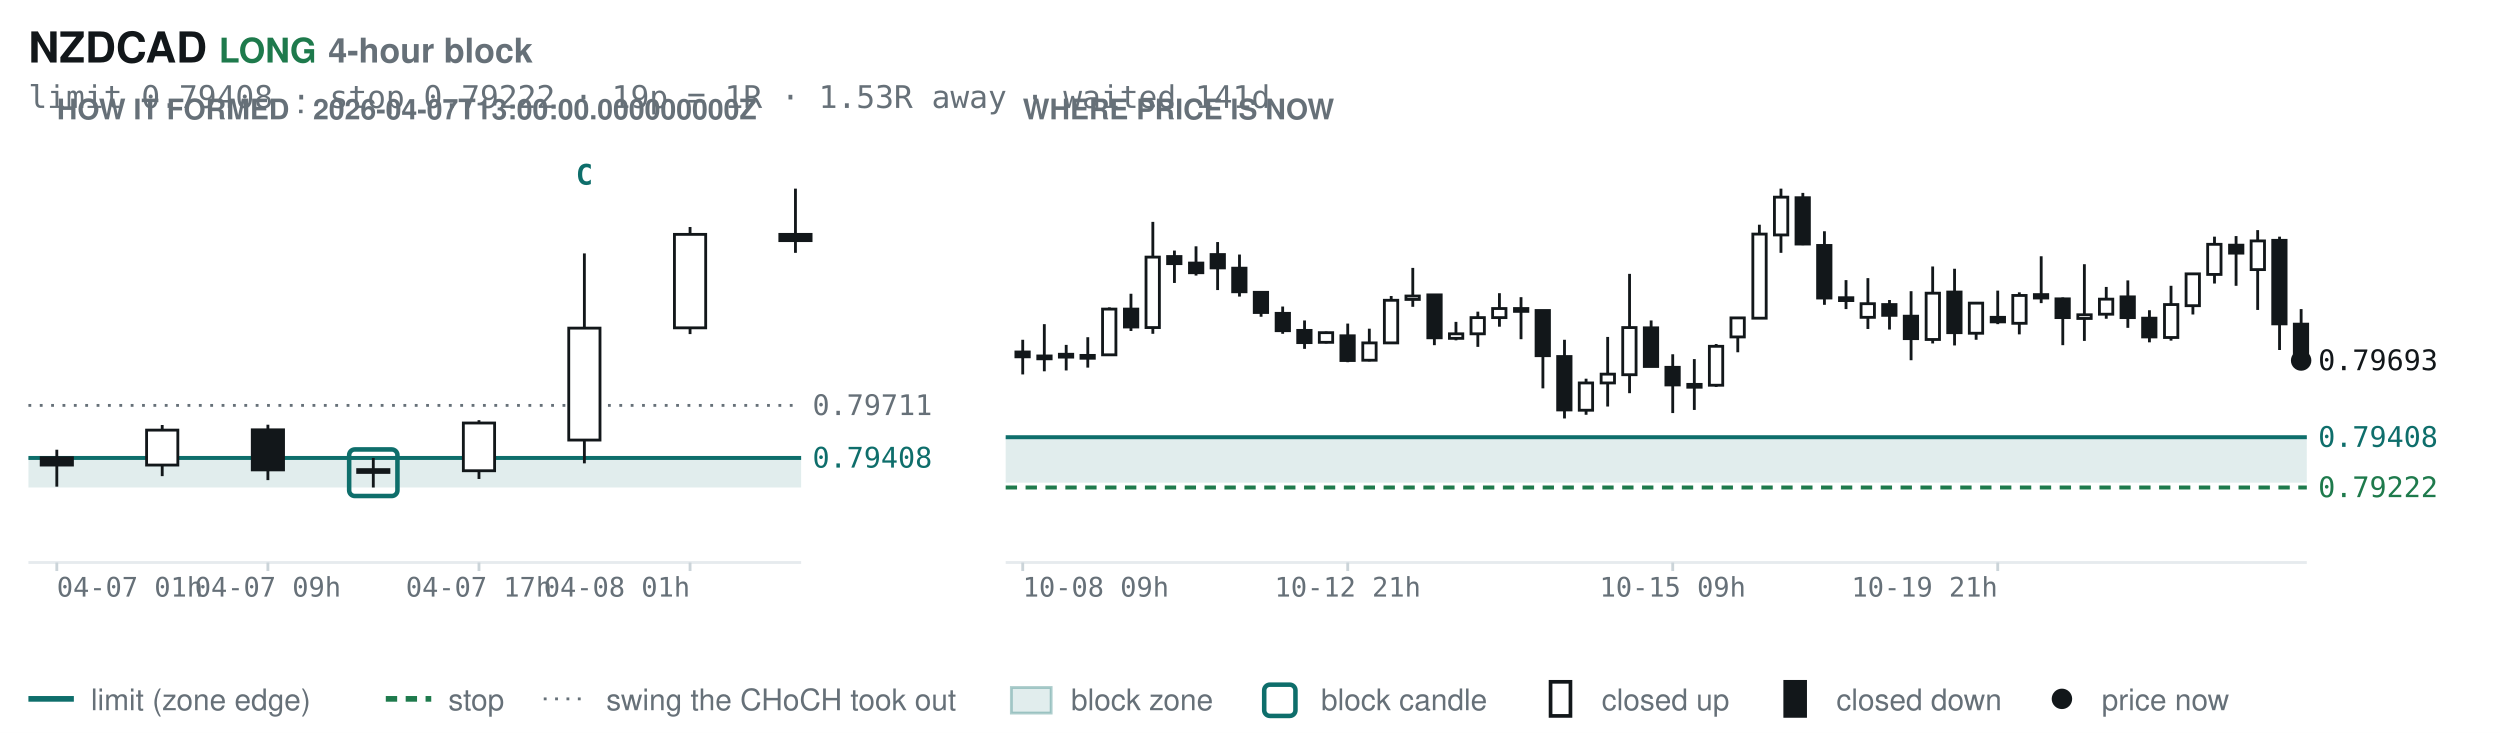
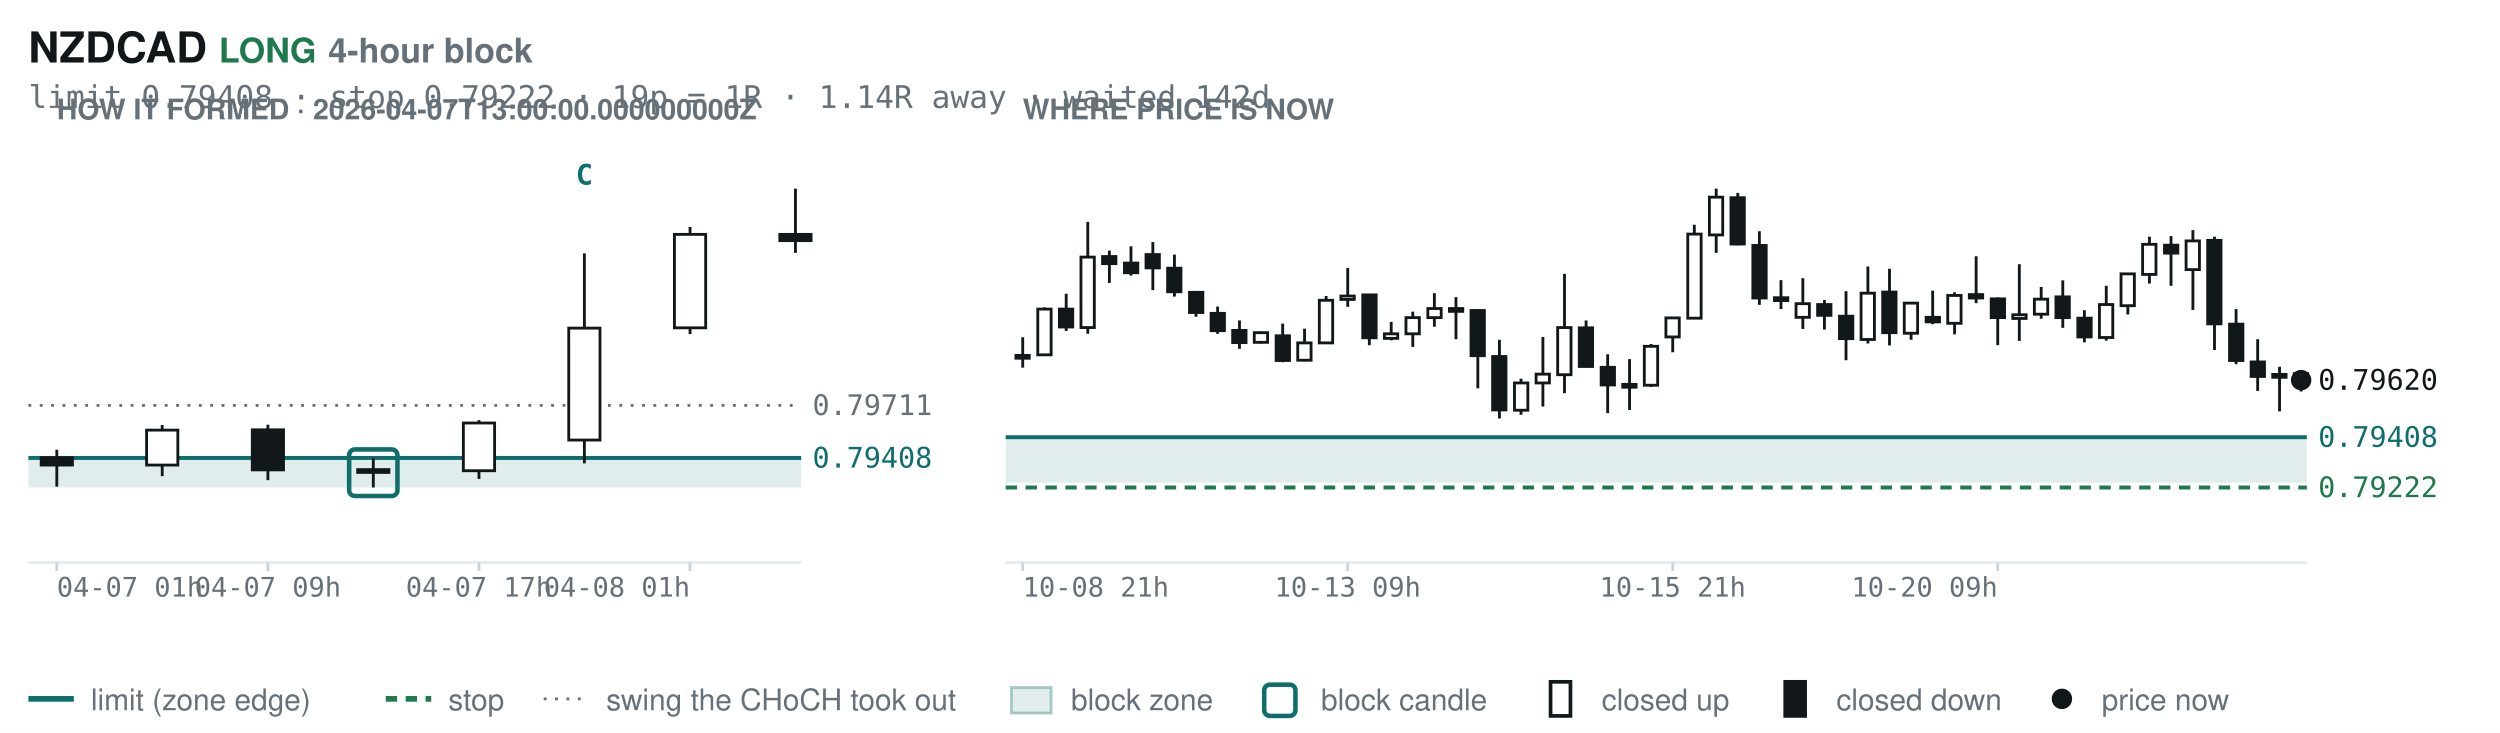
<svg xmlns="http://www.w3.org/2000/svg" viewBox="0 0 880 258" width="880" height="258" role="img" aria-label="NZDCAD long order block: the candles that formed it, and where price is now">
  <rect width="880" height="258" fill="#FFFFFF" />
  <text x="10" y="22" fill="#12171A" font-family="system-ui,-apple-system,Segoe UI,Helvetica,Arial,sans-serif" font-size="15" font-weight="700">NZDCAD <tspan fill="#1E7A4C" font-size="12">LONG</tspan>
    <tspan fill="#667078" font-size="12">4-hour block</tspan>
  </text>
-   <text x="10" y="38" fill="#667078" font-family="ui-monospace,SFMono-Regular,Menlo,Consolas,monospace" font-size="11">limit 0.79408 · stop 0.79222 · 19p = 1R · 1.53R away · waited 141d</text>
+   <text x="10" y="38" fill="#667078" font-family="ui-monospace,SFMono-Regular,Menlo,Consolas,monospace" font-size="11">limit 0.79408 · stop 0.79222 · 19p = 1R · 1.14R away · waited 142d</text>
  <text x="20" y="42" fill="#667078" font-family="system-ui,-apple-system,Segoe UI,Helvetica,Arial,sans-serif" font-size="10" font-weight="600">HOW IT FORMED · 2026-04-07T13:00:00.000000000Z</text>
  <text x="360" y="42" fill="#667078" font-family="system-ui,-apple-system,Segoe UI,Helvetica,Arial,sans-serif" font-size="10" font-weight="600">WHERE PRICE IS NOW</text>
  <rect x="10.0" y="161.2" width="272.0" height="10.4" fill="#0E6E6B1F" />
  <line x1="10.0" y1="142.7" x2="282.0" y2="142.7" stroke="#667078" stroke-width="1" stroke-dasharray="1 3" />
  <line x1="10.0" y1="161.2" x2="282.0" y2="161.2" stroke="#0E6E6B" stroke-width="1.4" />
  <line x1="20.0" y1="158.3" x2="20.0" y2="171.3" stroke="#12171A" stroke-width="1" />
  <rect x="14.5" y="161.1" width="11.0" height="2.6" fill="#12171A" stroke="#12171A" stroke-width="1" />
  <line x1="57.1" y1="149.6" x2="57.1" y2="167.6" stroke="#12171A" stroke-width="1" />
  <rect x="51.6" y="151.4" width="11.0" height="12.3" fill="#FFFFFF" stroke="#12171A" stroke-width="1" />
  <line x1="94.3" y1="149.5" x2="94.3" y2="169.0" stroke="#12171A" stroke-width="1" />
  <rect x="88.8" y="151.3" width="11.0" height="14.1" fill="#12171A" stroke="#12171A" stroke-width="1" />
  <line x1="131.4" y1="161.2" x2="131.4" y2="171.6" stroke="#12171A" stroke-width="1" />
  <rect x="125.9" y="165.3" width="11.0" height="1.0" fill="#12171A" stroke="#12171A" stroke-width="1" />
  <line x1="168.6" y1="147.9" x2="168.6" y2="168.6" stroke="#12171A" stroke-width="1" />
  <rect x="163.1" y="148.9" width="11.0" height="16.8" fill="#FFFFFF" stroke="#12171A" stroke-width="1" />
  <line x1="205.7" y1="89.2" x2="205.7" y2="163.1" stroke="#12171A" stroke-width="1" />
  <rect x="200.2" y="115.5" width="11.0" height="39.4" fill="#FFFFFF" stroke="#12171A" stroke-width="1" />
  <line x1="242.9" y1="79.9" x2="242.9" y2="117.6" stroke="#12171A" stroke-width="1" />
  <rect x="237.4" y="82.5" width="11.0" height="32.9" fill="#FFFFFF" stroke="#12171A" stroke-width="1" />
  <line x1="280.0" y1="66.4" x2="280.0" y2="89.0" stroke="#12171A" stroke-width="1" />
  <rect x="274.5" y="82.5" width="11.0" height="2.2" fill="#12171A" stroke="#12171A" stroke-width="1" />
  <rect x="122.9" y="158.2" width="17.0" height="16.4" fill="none" stroke="#0E6E6B" stroke-width="1.6" rx="2" />
  <text x="205.7" y="65" fill="#0E6E6B" text-anchor="middle" font-family="ui-monospace,SFMono-Regular,Menlo,Consolas,monospace" font-size="10" font-weight="700">C</text>
  <line x1="10.0" y1="198.0" x2="282.0" y2="198.0" stroke="#E6EBEE" stroke-width="1" />
  <line x1="20.0" y1="198.0" x2="20.0" y2="201.0" stroke="#CBD4D9" stroke-width="1" />
  <text x="20.0" y="210.0" fill="#667078" text-anchor="start" font-family="ui-monospace,SFMono-Regular,Menlo,Consolas,monospace" font-size="9.5">04-07 01h</text>
  <line x1="94.3" y1="198.0" x2="94.3" y2="201.0" stroke="#CBD4D9" stroke-width="1" />
  <text x="94.3" y="210.0" fill="#667078" text-anchor="middle" font-family="ui-monospace,SFMono-Regular,Menlo,Consolas,monospace" font-size="9.5">04-07 09h</text>
  <line x1="168.6" y1="198.0" x2="168.6" y2="201.0" stroke="#CBD4D9" stroke-width="1" />
  <text x="168.6" y="210.0" fill="#667078" text-anchor="middle" font-family="ui-monospace,SFMono-Regular,Menlo,Consolas,monospace" font-size="9.5">04-07 17h</text>
  <line x1="242.9" y1="198.0" x2="242.9" y2="201.0" stroke="#CBD4D9" stroke-width="1" />
  <text x="242.9" y="210.0" fill="#667078" text-anchor="end" font-family="ui-monospace,SFMono-Regular,Menlo,Consolas,monospace" font-size="9.5">04-08 01h</text>
  <text x="286.0" y="164.6" fill="#0E6E6B" font-family="ui-monospace,SFMono-Regular,Menlo,Consolas,monospace" font-size="10">0.79408</text>
  <text x="286.0" y="146.1" fill="#667078" font-family="ui-monospace,SFMono-Regular,Menlo,Consolas,monospace" font-size="10">0.79711</text>
  <rect x="354.0" y="153.9" width="458.0" height="16.0" fill="#0E6E6B1F" />
-   <line x1="360.0" y1="119.6" x2="360.0" y2="131.8" stroke="#12171A" stroke-width="1" />
-   <rect x="357.6" y="123.9" width="4.7" height="1.7" fill="#12171A" stroke="#12171A" stroke-width="1" />
-   <line x1="367.6" y1="114.1" x2="367.6" y2="130.7" stroke="#12171A" stroke-width="1" />
-   <rect x="365.3" y="125.3" width="4.7" height="1.0" fill="#FFFFFF" stroke="#12171A" stroke-width="1" />
-   <line x1="375.3" y1="121.4" x2="375.3" y2="130.4" stroke="#12171A" stroke-width="1" />
-   <rect x="372.9" y="124.7" width="4.7" height="1.0" fill="#FFFFFF" stroke="#12171A" stroke-width="1" />
-   <line x1="382.9" y1="118.7" x2="382.9" y2="129.4" stroke="#12171A" stroke-width="1" />
-   <rect x="380.5" y="125.1" width="4.7" height="1.0" fill="#FFFFFF" stroke="#12171A" stroke-width="1" />
-   <line x1="390.5" y1="108.2" x2="390.5" y2="125.1" stroke="#12171A" stroke-width="1" />
-   <rect x="388.1" y="108.8" width="4.7" height="16.1" fill="#FFFFFF" stroke="#12171A" stroke-width="1" />
-   <line x1="398.1" y1="103.4" x2="398.1" y2="116.5" stroke="#12171A" stroke-width="1" />
-   <rect x="395.8" y="108.8" width="4.7" height="6.3" fill="#12171A" stroke="#12171A" stroke-width="1" />
-   <line x1="405.8" y1="78.1" x2="405.8" y2="117.5" stroke="#12171A" stroke-width="1" />
-   <rect x="403.4" y="90.5" width="4.7" height="24.8" fill="#FFFFFF" stroke="#12171A" stroke-width="1" />
-   <line x1="413.4" y1="88.2" x2="413.4" y2="99.6" stroke="#12171A" stroke-width="1" />
-   <rect x="411.0" y="90.3" width="4.7" height="2.5" fill="#12171A" stroke="#12171A" stroke-width="1" />
-   <line x1="421.0" y1="86.7" x2="421.0" y2="97.0" stroke="#12171A" stroke-width="1" />
-   <rect x="418.7" y="92.6" width="4.7" height="3.4" fill="#12171A" stroke="#12171A" stroke-width="1" />
-   <line x1="428.6" y1="85.2" x2="428.6" y2="102.1" stroke="#12171A" stroke-width="1" />
-   <rect x="426.3" y="89.6" width="4.7" height="4.7" fill="#12171A" stroke="#12171A" stroke-width="1" />
-   <line x1="436.3" y1="89.6" x2="436.3" y2="104.4" stroke="#12171A" stroke-width="1" />
-   <rect x="433.9" y="94.4" width="4.7" height="8.3" fill="#12171A" stroke="#12171A" stroke-width="1" />
-   <line x1="443.9" y1="102.5" x2="443.9" y2="111.5" stroke="#12171A" stroke-width="1" />
-   <rect x="441.5" y="102.9" width="4.7" height="7.1" fill="#12171A" stroke="#12171A" stroke-width="1" />
-   <line x1="451.5" y1="107.9" x2="451.5" y2="117.5" stroke="#12171A" stroke-width="1" />
-   <rect x="449.2" y="110.3" width="4.7" height="6.1" fill="#12171A" stroke="#12171A" stroke-width="1" />
-   <line x1="459.2" y1="112.8" x2="459.2" y2="122.8" stroke="#12171A" stroke-width="1" />
-   <rect x="456.8" y="116.3" width="4.7" height="4.3" fill="#12171A" stroke="#12171A" stroke-width="1" />
-   <line x1="466.8" y1="116.7" x2="466.8" y2="120.9" stroke="#12171A" stroke-width="1" />
-   <rect x="464.4" y="117.1" width="4.7" height="3.4" fill="#FFFFFF" stroke="#12171A" stroke-width="1" />
-   <line x1="474.4" y1="113.9" x2="474.4" y2="127.5" stroke="#12171A" stroke-width="1" />
-   <rect x="472.0" y="118.2" width="4.7" height="8.7" fill="#12171A" stroke="#12171A" stroke-width="1" />
-   <line x1="482.0" y1="115.7" x2="482.0" y2="127.2" stroke="#12171A" stroke-width="1" />
-   <rect x="479.7" y="120.7" width="4.7" height="6.1" fill="#FFFFFF" stroke="#12171A" stroke-width="1" />
-   <line x1="489.7" y1="104.2" x2="489.7" y2="120.7" stroke="#12171A" stroke-width="1" />
-   <rect x="487.3" y="105.7" width="4.7" height="15.0" fill="#FFFFFF" stroke="#12171A" stroke-width="1" />
-   <line x1="497.3" y1="94.3" x2="497.3" y2="108.0" stroke="#12171A" stroke-width="1" />
-   <rect x="494.9" y="104.2" width="4.7" height="1.2" fill="#FFFFFF" stroke="#12171A" stroke-width="1" />
-   <line x1="504.9" y1="103.8" x2="504.9" y2="121.5" stroke="#12171A" stroke-width="1" />
-   <rect x="502.6" y="103.8" width="4.7" height="15.1" fill="#12171A" stroke="#12171A" stroke-width="1" />
-   <line x1="512.5" y1="113.3" x2="512.5" y2="119.8" stroke="#12171A" stroke-width="1" />
-   <rect x="510.2" y="117.5" width="4.7" height="1.6" fill="#FFFFFF" stroke="#12171A" stroke-width="1" />
-   <line x1="520.2" y1="109.7" x2="520.2" y2="122.1" stroke="#12171A" stroke-width="1" />
-   <rect x="517.8" y="111.8" width="4.7" height="5.7" fill="#FFFFFF" stroke="#12171A" stroke-width="1" />
-   <line x1="527.8" y1="103.2" x2="527.8" y2="115.0" stroke="#12171A" stroke-width="1" />
-   <rect x="525.4" y="108.6" width="4.7" height="3.2" fill="#FFFFFF" stroke="#12171A" stroke-width="1" />
-   <line x1="535.4" y1="104.6" x2="535.4" y2="119.4" stroke="#12171A" stroke-width="1" />
-   <rect x="533.1" y="108.6" width="4.7" height="1.0" fill="#12171A" stroke="#12171A" stroke-width="1" />
-   <line x1="543.1" y1="109.3" x2="543.1" y2="136.7" stroke="#12171A" stroke-width="1" />
-   <rect x="540.7" y="109.3" width="4.7" height="15.9" fill="#12171A" stroke="#12171A" stroke-width="1" />
-   <line x1="550.7" y1="119.6" x2="550.7" y2="147.3" stroke="#12171A" stroke-width="1" />
-   <rect x="548.3" y="125.5" width="4.7" height="18.8" fill="#12171A" stroke="#12171A" stroke-width="1" />
-   <line x1="558.3" y1="133.3" x2="558.3" y2="146.0" stroke="#12171A" stroke-width="1" />
-   <rect x="555.9" y="134.8" width="4.7" height="9.6" fill="#FFFFFF" stroke="#12171A" stroke-width="1" />
-   <line x1="565.9" y1="118.6" x2="565.9" y2="143.1" stroke="#12171A" stroke-width="1" />
-   <rect x="563.6" y="131.7" width="4.7" height="3.1" fill="#FFFFFF" stroke="#12171A" stroke-width="1" />
-   <line x1="573.6" y1="96.4" x2="573.6" y2="138.4" stroke="#12171A" stroke-width="1" />
-   <rect x="571.2" y="115.3" width="4.7" height="16.6" fill="#FFFFFF" stroke="#12171A" stroke-width="1" />
-   <line x1="581.2" y1="112.8" x2="581.2" y2="129.2" stroke="#12171A" stroke-width="1" />
-   <rect x="578.8" y="115.4" width="4.7" height="13.6" fill="#12171A" stroke="#12171A" stroke-width="1" />
-   <line x1="588.8" y1="124.7" x2="588.8" y2="145.4" stroke="#12171A" stroke-width="1" />
-   <rect x="586.4" y="129.3" width="4.7" height="6.2" fill="#12171A" stroke="#12171A" stroke-width="1" />
-   <line x1="596.4" y1="126.4" x2="596.4" y2="144.3" stroke="#12171A" stroke-width="1" />
-   <rect x="594.1" y="135.3" width="4.7" height="1.0" fill="#12171A" stroke="#12171A" stroke-width="1" />
-   <line x1="604.1" y1="121.1" x2="604.1" y2="136.2" stroke="#12171A" stroke-width="1" />
-   <rect x="601.7" y="121.9" width="4.7" height="13.7" fill="#FFFFFF" stroke="#12171A" stroke-width="1" />
-   <line x1="611.7" y1="111.7" x2="611.7" y2="124.0" stroke="#12171A" stroke-width="1" />
-   <rect x="609.3" y="111.9" width="4.7" height="6.7" fill="#FFFFFF" stroke="#12171A" stroke-width="1" />
-   <line x1="619.3" y1="79.1" x2="619.3" y2="112.0" stroke="#12171A" stroke-width="1" />
-   <rect x="617.0" y="82.4" width="4.7" height="29.6" fill="#FFFFFF" stroke="#12171A" stroke-width="1" />
-   <line x1="626.9" y1="66.4" x2="626.9" y2="89.0" stroke="#12171A" stroke-width="1" />
-   <rect x="624.6" y="69.4" width="4.7" height="13.3" fill="#FFFFFF" stroke="#12171A" stroke-width="1" />
-   <line x1="634.6" y1="67.9" x2="634.6" y2="86.3" stroke="#12171A" stroke-width="1" />
-   <rect x="632.2" y="69.6" width="4.7" height="16.3" fill="#12171A" stroke="#12171A" stroke-width="1" />
-   <line x1="642.2" y1="81.4" x2="642.2" y2="107.3" stroke="#12171A" stroke-width="1" />
-   <rect x="639.8" y="86.4" width="4.7" height="18.5" fill="#12171A" stroke="#12171A" stroke-width="1" />
-   <line x1="649.8" y1="98.6" x2="649.8" y2="108.8" stroke="#12171A" stroke-width="1" />
-   <rect x="647.5" y="104.8" width="4.7" height="1.0" fill="#12171A" stroke="#12171A" stroke-width="1" />
-   <line x1="657.5" y1="97.9" x2="657.5" y2="115.8" stroke="#12171A" stroke-width="1" />
-   <rect x="655.1" y="106.9" width="4.7" height="4.8" fill="#FFFFFF" stroke="#12171A" stroke-width="1" />
-   <line x1="665.1" y1="105.6" x2="665.1" y2="116.0" stroke="#12171A" stroke-width="1" />
-   <rect x="662.7" y="107.2" width="4.7" height="3.8" fill="#12171A" stroke="#12171A" stroke-width="1" />
-   <line x1="672.7" y1="102.5" x2="672.7" y2="126.8" stroke="#12171A" stroke-width="1" />
-   <rect x="670.3" y="111.3" width="4.7" height="7.9" fill="#12171A" stroke="#12171A" stroke-width="1" />
-   <line x1="680.3" y1="93.8" x2="680.3" y2="120.9" stroke="#12171A" stroke-width="1" />
-   <rect x="678.0" y="103.2" width="4.7" height="16.3" fill="#FFFFFF" stroke="#12171A" stroke-width="1" />
-   <line x1="688.0" y1="94.6" x2="688.0" y2="121.6" stroke="#12171A" stroke-width="1" />
-   <rect x="685.6" y="102.8" width="4.7" height="14.3" fill="#12171A" stroke="#12171A" stroke-width="1" />
-   <line x1="695.6" y1="106.3" x2="695.6" y2="119.6" stroke="#12171A" stroke-width="1" />
-   <rect x="693.2" y="106.7" width="4.7" height="10.6" fill="#FFFFFF" stroke="#12171A" stroke-width="1" />
-   <line x1="703.2" y1="102.3" x2="703.2" y2="114.1" stroke="#12171A" stroke-width="1" />
-   <rect x="700.9" y="111.7" width="4.7" height="1.6" fill="#12171A" stroke="#12171A" stroke-width="1" />
-   <line x1="710.8" y1="102.9" x2="710.8" y2="117.7" stroke="#12171A" stroke-width="1" />
-   <rect x="708.5" y="104.0" width="4.7" height="9.8" fill="#FFFFFF" stroke="#12171A" stroke-width="1" />
-   <line x1="718.5" y1="90.2" x2="718.5" y2="106.7" stroke="#12171A" stroke-width="1" />
-   <rect x="716.1" y="103.7" width="4.7" height="1.2" fill="#12171A" stroke="#12171A" stroke-width="1" />
-   <line x1="726.1" y1="104.7" x2="726.1" y2="121.5" stroke="#12171A" stroke-width="1" />
-   <rect x="723.7" y="105.2" width="4.7" height="6.6" fill="#12171A" stroke="#12171A" stroke-width="1" />
-   <line x1="733.7" y1="93.0" x2="733.7" y2="120.0" stroke="#12171A" stroke-width="1" />
-   <rect x="731.4" y="110.8" width="4.7" height="1.3" fill="#FFFFFF" stroke="#12171A" stroke-width="1" />
-   <line x1="741.4" y1="101.0" x2="741.4" y2="112.2" stroke="#12171A" stroke-width="1" />
-   <rect x="739.0" y="105.3" width="4.7" height="5.3" fill="#FFFFFF" stroke="#12171A" stroke-width="1" />
-   <line x1="749.0" y1="98.7" x2="749.0" y2="115.4" stroke="#12171A" stroke-width="1" />
-   <rect x="746.6" y="104.5" width="4.7" height="7.3" fill="#12171A" stroke="#12171A" stroke-width="1" />
-   <line x1="756.6" y1="109.2" x2="756.6" y2="120.5" stroke="#12171A" stroke-width="1" />
-   <rect x="754.2" y="112.0" width="4.7" height="6.6" fill="#12171A" stroke="#12171A" stroke-width="1" />
-   <line x1="764.2" y1="100.6" x2="764.2" y2="119.9" stroke="#12171A" stroke-width="1" />
-   <rect x="761.9" y="107.2" width="4.7" height="11.6" fill="#FFFFFF" stroke="#12171A" stroke-width="1" />
-   <line x1="771.9" y1="96.3" x2="771.9" y2="110.7" stroke="#12171A" stroke-width="1" />
-   <rect x="769.5" y="96.4" width="4.7" height="11.2" fill="#FFFFFF" stroke="#12171A" stroke-width="1" />
-   <line x1="779.5" y1="83.3" x2="779.5" y2="99.8" stroke="#12171A" stroke-width="1" />
-   <rect x="777.1" y="86.0" width="4.7" height="10.6" fill="#FFFFFF" stroke="#12171A" stroke-width="1" />
-   <line x1="787.1" y1="83.1" x2="787.1" y2="100.6" stroke="#12171A" stroke-width="1" />
-   <rect x="784.8" y="86.3" width="4.7" height="2.8" fill="#12171A" stroke="#12171A" stroke-width="1" />
-   <line x1="794.7" y1="81.0" x2="794.7" y2="109.1" stroke="#12171A" stroke-width="1" />
-   <rect x="792.4" y="84.8" width="4.7" height="10.1" fill="#FFFFFF" stroke="#12171A" stroke-width="1" />
-   <line x1="802.4" y1="83.3" x2="802.4" y2="123.2" stroke="#12171A" stroke-width="1" />
-   <rect x="800.0" y="84.6" width="4.7" height="29.4" fill="#12171A" stroke="#12171A" stroke-width="1" />
-   <line x1="810.0" y1="108.8" x2="810.0" y2="128.2" stroke="#12171A" stroke-width="1" />
-   <rect x="807.6" y="114.1" width="4.7" height="12.8" fill="#12171A" stroke="#12171A" stroke-width="1" />
+   <line x1="360.0" y1="118.7" x2="360.0" y2="129.4" stroke="#12171A" stroke-width="1" />
+   <rect x="357.6" y="125.1" width="4.7" height="1.0" fill="#FFFFFF" stroke="#12171A" stroke-width="1" />
+   <line x1="367.6" y1="108.2" x2="367.6" y2="125.1" stroke="#12171A" stroke-width="1" />
+   <rect x="365.3" y="108.8" width="4.7" height="16.1" fill="#FFFFFF" stroke="#12171A" stroke-width="1" />
+   <line x1="375.3" y1="103.4" x2="375.3" y2="116.5" stroke="#12171A" stroke-width="1" />
+   <rect x="372.9" y="108.8" width="4.7" height="6.3" fill="#12171A" stroke="#12171A" stroke-width="1" />
+   <line x1="382.9" y1="78.1" x2="382.9" y2="117.5" stroke="#12171A" stroke-width="1" />
+   <rect x="380.5" y="90.5" width="4.7" height="24.8" fill="#FFFFFF" stroke="#12171A" stroke-width="1" />
+   <line x1="390.5" y1="88.2" x2="390.5" y2="99.6" stroke="#12171A" stroke-width="1" />
+   <rect x="388.1" y="90.3" width="4.7" height="2.5" fill="#12171A" stroke="#12171A" stroke-width="1" />
+   <line x1="398.1" y1="86.7" x2="398.1" y2="97.0" stroke="#12171A" stroke-width="1" />
+   <rect x="395.8" y="92.6" width="4.7" height="3.4" fill="#12171A" stroke="#12171A" stroke-width="1" />
+   <line x1="405.8" y1="85.2" x2="405.8" y2="102.1" stroke="#12171A" stroke-width="1" />
+   <rect x="403.4" y="89.6" width="4.7" height="4.7" fill="#12171A" stroke="#12171A" stroke-width="1" />
+   <line x1="413.4" y1="89.6" x2="413.4" y2="104.4" stroke="#12171A" stroke-width="1" />
+   <rect x="411.0" y="94.4" width="4.7" height="8.3" fill="#12171A" stroke="#12171A" stroke-width="1" />
+   <line x1="421.0" y1="102.5" x2="421.0" y2="111.5" stroke="#12171A" stroke-width="1" />
+   <rect x="418.7" y="102.9" width="4.7" height="7.1" fill="#12171A" stroke="#12171A" stroke-width="1" />
+   <line x1="428.6" y1="107.9" x2="428.6" y2="117.5" stroke="#12171A" stroke-width="1" />
+   <rect x="426.3" y="110.3" width="4.7" height="6.1" fill="#12171A" stroke="#12171A" stroke-width="1" />
+   <line x1="436.3" y1="112.8" x2="436.3" y2="122.8" stroke="#12171A" stroke-width="1" />
+   <rect x="433.9" y="116.3" width="4.7" height="4.3" fill="#12171A" stroke="#12171A" stroke-width="1" />
+   <line x1="443.9" y1="116.7" x2="443.9" y2="120.9" stroke="#12171A" stroke-width="1" />
+   <rect x="441.5" y="117.1" width="4.7" height="3.4" fill="#FFFFFF" stroke="#12171A" stroke-width="1" />
+   <line x1="451.5" y1="113.9" x2="451.5" y2="127.5" stroke="#12171A" stroke-width="1" />
+   <rect x="449.2" y="118.2" width="4.7" height="8.7" fill="#12171A" stroke="#12171A" stroke-width="1" />
+   <line x1="459.2" y1="115.7" x2="459.2" y2="127.2" stroke="#12171A" stroke-width="1" />
+   <rect x="456.8" y="120.7" width="4.7" height="6.1" fill="#FFFFFF" stroke="#12171A" stroke-width="1" />
+   <line x1="466.8" y1="104.2" x2="466.8" y2="120.7" stroke="#12171A" stroke-width="1" />
+   <rect x="464.4" y="105.7" width="4.7" height="15.0" fill="#FFFFFF" stroke="#12171A" stroke-width="1" />
+   <line x1="474.4" y1="94.3" x2="474.4" y2="108.0" stroke="#12171A" stroke-width="1" />
+   <rect x="472.0" y="104.2" width="4.7" height="1.2" fill="#FFFFFF" stroke="#12171A" stroke-width="1" />
+   <line x1="482.0" y1="103.8" x2="482.0" y2="121.5" stroke="#12171A" stroke-width="1" />
+   <rect x="479.7" y="103.8" width="4.7" height="15.1" fill="#12171A" stroke="#12171A" stroke-width="1" />
+   <line x1="489.7" y1="113.3" x2="489.7" y2="119.8" stroke="#12171A" stroke-width="1" />
+   <rect x="487.3" y="117.5" width="4.7" height="1.6" fill="#FFFFFF" stroke="#12171A" stroke-width="1" />
+   <line x1="497.3" y1="109.7" x2="497.3" y2="122.1" stroke="#12171A" stroke-width="1" />
+   <rect x="494.9" y="111.8" width="4.7" height="5.7" fill="#FFFFFF" stroke="#12171A" stroke-width="1" />
+   <line x1="504.9" y1="103.2" x2="504.9" y2="115.0" stroke="#12171A" stroke-width="1" />
+   <rect x="502.6" y="108.6" width="4.7" height="3.2" fill="#FFFFFF" stroke="#12171A" stroke-width="1" />
+   <line x1="512.5" y1="104.6" x2="512.5" y2="119.4" stroke="#12171A" stroke-width="1" />
+   <rect x="510.2" y="108.6" width="4.7" height="1.0" fill="#12171A" stroke="#12171A" stroke-width="1" />
+   <line x1="520.2" y1="109.3" x2="520.2" y2="136.7" stroke="#12171A" stroke-width="1" />
+   <rect x="517.8" y="109.3" width="4.7" height="15.9" fill="#12171A" stroke="#12171A" stroke-width="1" />
+   <line x1="527.8" y1="119.6" x2="527.8" y2="147.3" stroke="#12171A" stroke-width="1" />
+   <rect x="525.4" y="125.5" width="4.7" height="18.8" fill="#12171A" stroke="#12171A" stroke-width="1" />
+   <line x1="535.4" y1="133.3" x2="535.4" y2="146.0" stroke="#12171A" stroke-width="1" />
+   <rect x="533.1" y="134.8" width="4.7" height="9.6" fill="#FFFFFF" stroke="#12171A" stroke-width="1" />
+   <line x1="543.1" y1="118.6" x2="543.1" y2="143.1" stroke="#12171A" stroke-width="1" />
+   <rect x="540.7" y="131.7" width="4.7" height="3.1" fill="#FFFFFF" stroke="#12171A" stroke-width="1" />
+   <line x1="550.7" y1="96.4" x2="550.7" y2="138.4" stroke="#12171A" stroke-width="1" />
+   <rect x="548.3" y="115.3" width="4.7" height="16.6" fill="#FFFFFF" stroke="#12171A" stroke-width="1" />
+   <line x1="558.3" y1="112.8" x2="558.3" y2="129.2" stroke="#12171A" stroke-width="1" />
+   <rect x="555.9" y="115.4" width="4.7" height="13.6" fill="#12171A" stroke="#12171A" stroke-width="1" />
+   <line x1="565.9" y1="124.7" x2="565.9" y2="145.4" stroke="#12171A" stroke-width="1" />
+   <rect x="563.6" y="129.3" width="4.7" height="6.2" fill="#12171A" stroke="#12171A" stroke-width="1" />
+   <line x1="573.6" y1="126.4" x2="573.6" y2="144.3" stroke="#12171A" stroke-width="1" />
+   <rect x="571.2" y="135.3" width="4.7" height="1.0" fill="#12171A" stroke="#12171A" stroke-width="1" />
+   <line x1="581.2" y1="121.1" x2="581.2" y2="136.2" stroke="#12171A" stroke-width="1" />
+   <rect x="578.8" y="121.9" width="4.7" height="13.7" fill="#FFFFFF" stroke="#12171A" stroke-width="1" />
+   <line x1="588.8" y1="111.7" x2="588.8" y2="124.0" stroke="#12171A" stroke-width="1" />
+   <rect x="586.4" y="111.9" width="4.7" height="6.7" fill="#FFFFFF" stroke="#12171A" stroke-width="1" />
+   <line x1="596.4" y1="79.1" x2="596.4" y2="112.0" stroke="#12171A" stroke-width="1" />
+   <rect x="594.1" y="82.4" width="4.7" height="29.6" fill="#FFFFFF" stroke="#12171A" stroke-width="1" />
+   <line x1="604.1" y1="66.4" x2="604.1" y2="89.0" stroke="#12171A" stroke-width="1" />
+   <rect x="601.7" y="69.4" width="4.7" height="13.3" fill="#FFFFFF" stroke="#12171A" stroke-width="1" />
+   <line x1="611.7" y1="67.9" x2="611.7" y2="86.3" stroke="#12171A" stroke-width="1" />
+   <rect x="609.3" y="69.6" width="4.7" height="16.3" fill="#12171A" stroke="#12171A" stroke-width="1" />
+   <line x1="619.3" y1="81.4" x2="619.3" y2="107.3" stroke="#12171A" stroke-width="1" />
+   <rect x="617.0" y="86.4" width="4.7" height="18.5" fill="#12171A" stroke="#12171A" stroke-width="1" />
+   <line x1="626.9" y1="98.6" x2="626.9" y2="108.8" stroke="#12171A" stroke-width="1" />
+   <rect x="624.6" y="104.8" width="4.7" height="1.0" fill="#12171A" stroke="#12171A" stroke-width="1" />
+   <line x1="634.6" y1="97.9" x2="634.6" y2="115.8" stroke="#12171A" stroke-width="1" />
+   <rect x="632.2" y="106.9" width="4.7" height="4.8" fill="#FFFFFF" stroke="#12171A" stroke-width="1" />
+   <line x1="642.2" y1="105.6" x2="642.2" y2="116.0" stroke="#12171A" stroke-width="1" />
+   <rect x="639.8" y="107.2" width="4.7" height="3.8" fill="#12171A" stroke="#12171A" stroke-width="1" />
+   <line x1="649.8" y1="102.5" x2="649.8" y2="126.8" stroke="#12171A" stroke-width="1" />
+   <rect x="647.5" y="111.3" width="4.7" height="7.9" fill="#12171A" stroke="#12171A" stroke-width="1" />
+   <line x1="657.5" y1="93.8" x2="657.5" y2="120.9" stroke="#12171A" stroke-width="1" />
+   <rect x="655.1" y="103.2" width="4.7" height="16.3" fill="#FFFFFF" stroke="#12171A" stroke-width="1" />
+   <line x1="665.1" y1="94.6" x2="665.1" y2="121.6" stroke="#12171A" stroke-width="1" />
+   <rect x="662.7" y="102.8" width="4.7" height="14.3" fill="#12171A" stroke="#12171A" stroke-width="1" />
+   <line x1="672.7" y1="106.3" x2="672.7" y2="119.6" stroke="#12171A" stroke-width="1" />
+   <rect x="670.3" y="106.7" width="4.7" height="10.6" fill="#FFFFFF" stroke="#12171A" stroke-width="1" />
+   <line x1="680.3" y1="102.3" x2="680.3" y2="114.1" stroke="#12171A" stroke-width="1" />
+   <rect x="678.0" y="111.7" width="4.7" height="1.6" fill="#12171A" stroke="#12171A" stroke-width="1" />
+   <line x1="688.0" y1="102.9" x2="688.0" y2="117.7" stroke="#12171A" stroke-width="1" />
+   <rect x="685.6" y="104.0" width="4.7" height="9.8" fill="#FFFFFF" stroke="#12171A" stroke-width="1" />
+   <line x1="695.6" y1="90.2" x2="695.6" y2="106.7" stroke="#12171A" stroke-width="1" />
+   <rect x="693.2" y="103.7" width="4.7" height="1.2" fill="#12171A" stroke="#12171A" stroke-width="1" />
+   <line x1="703.2" y1="104.7" x2="703.2" y2="121.5" stroke="#12171A" stroke-width="1" />
+   <rect x="700.9" y="105.2" width="4.7" height="6.6" fill="#12171A" stroke="#12171A" stroke-width="1" />
+   <line x1="710.8" y1="93.0" x2="710.8" y2="120.0" stroke="#12171A" stroke-width="1" />
+   <rect x="708.5" y="110.8" width="4.7" height="1.3" fill="#FFFFFF" stroke="#12171A" stroke-width="1" />
+   <line x1="718.5" y1="101.0" x2="718.5" y2="112.2" stroke="#12171A" stroke-width="1" />
+   <rect x="716.1" y="105.3" width="4.7" height="5.3" fill="#FFFFFF" stroke="#12171A" stroke-width="1" />
+   <line x1="726.1" y1="98.7" x2="726.1" y2="115.4" stroke="#12171A" stroke-width="1" />
+   <rect x="723.7" y="104.5" width="4.7" height="7.3" fill="#12171A" stroke="#12171A" stroke-width="1" />
+   <line x1="733.7" y1="109.2" x2="733.7" y2="120.5" stroke="#12171A" stroke-width="1" />
+   <rect x="731.4" y="112.0" width="4.7" height="6.6" fill="#12171A" stroke="#12171A" stroke-width="1" />
+   <line x1="741.4" y1="100.6" x2="741.4" y2="119.9" stroke="#12171A" stroke-width="1" />
+   <rect x="739.0" y="107.2" width="4.7" height="11.6" fill="#FFFFFF" stroke="#12171A" stroke-width="1" />
+   <line x1="749.0" y1="96.3" x2="749.0" y2="110.7" stroke="#12171A" stroke-width="1" />
+   <rect x="746.6" y="96.4" width="4.7" height="11.2" fill="#FFFFFF" stroke="#12171A" stroke-width="1" />
+   <line x1="756.6" y1="83.3" x2="756.6" y2="99.8" stroke="#12171A" stroke-width="1" />
+   <rect x="754.2" y="86.0" width="4.7" height="10.6" fill="#FFFFFF" stroke="#12171A" stroke-width="1" />
+   <line x1="764.2" y1="83.1" x2="764.2" y2="100.6" stroke="#12171A" stroke-width="1" />
+   <rect x="761.9" y="86.3" width="4.7" height="2.8" fill="#12171A" stroke="#12171A" stroke-width="1" />
+   <line x1="771.9" y1="81.0" x2="771.9" y2="109.1" stroke="#12171A" stroke-width="1" />
+   <rect x="769.5" y="84.8" width="4.7" height="10.1" fill="#FFFFFF" stroke="#12171A" stroke-width="1" />
+   <line x1="779.5" y1="83.3" x2="779.5" y2="123.2" stroke="#12171A" stroke-width="1" />
+   <rect x="777.1" y="84.6" width="4.7" height="29.4" fill="#12171A" stroke="#12171A" stroke-width="1" />
+   <line x1="787.1" y1="108.8" x2="787.1" y2="128.2" stroke="#12171A" stroke-width="1" />
+   <rect x="784.8" y="114.1" width="4.7" height="12.8" fill="#12171A" stroke="#12171A" stroke-width="1" />
+   <line x1="794.7" y1="119.4" x2="794.7" y2="137.6" stroke="#12171A" stroke-width="1" />
+   <rect x="792.4" y="127.4" width="4.7" height="5.1" fill="#12171A" stroke="#12171A" stroke-width="1" />
+   <line x1="802.4" y1="129.1" x2="802.4" y2="144.8" stroke="#12171A" stroke-width="1" />
+   <rect x="800.0" y="131.8" width="4.7" height="1.0" fill="#FFFFFF" stroke="#12171A" stroke-width="1" />
+   <line x1="810.0" y1="130.4" x2="810.0" y2="137.8" stroke="#12171A" stroke-width="1" />
+   <rect x="807.6" y="131.5" width="4.7" height="2.3" fill="#12171A" stroke="#12171A" stroke-width="1" />
  <line x1="354.0" y1="153.9" x2="812.0" y2="153.9" stroke="#0E6E6B" stroke-width="1.4" />
  <line x1="354.0" y1="171.6" x2="812.0" y2="171.6" stroke="#1E7A4C" stroke-width="1.4" stroke-dasharray="4 3" />
-   <circle cx="810.0" cy="126.9" r="3.6" fill="#12171A" />
+   <circle cx="810.0" cy="133.8" r="3.6" fill="#12171A" />
  <line x1="354.0" y1="198.0" x2="812.0" y2="198.0" stroke="#E6EBEE" stroke-width="1" />
  <line x1="360.0" y1="198.0" x2="360.0" y2="201.0" stroke="#CBD4D9" stroke-width="1" />
-   <text x="360.0" y="210.0" fill="#667078" text-anchor="start" font-family="ui-monospace,SFMono-Regular,Menlo,Consolas,monospace" font-size="9.5">10-08 09h</text>
+   <text x="360.0" y="210.0" fill="#667078" text-anchor="start" font-family="ui-monospace,SFMono-Regular,Menlo,Consolas,monospace" font-size="9.5">10-08 21h</text>
  <line x1="474.4" y1="198.0" x2="474.4" y2="201.0" stroke="#CBD4D9" stroke-width="1" />
-   <text x="474.4" y="210.0" fill="#667078" text-anchor="middle" font-family="ui-monospace,SFMono-Regular,Menlo,Consolas,monospace" font-size="9.5">10-12 21h</text>
+   <text x="474.4" y="210.0" fill="#667078" text-anchor="middle" font-family="ui-monospace,SFMono-Regular,Menlo,Consolas,monospace" font-size="9.5">10-13 09h</text>
  <line x1="588.8" y1="198.0" x2="588.8" y2="201.0" stroke="#CBD4D9" stroke-width="1" />
-   <text x="588.8" y="210.0" fill="#667078" text-anchor="middle" font-family="ui-monospace,SFMono-Regular,Menlo,Consolas,monospace" font-size="9.5">10-15 09h</text>
+   <text x="588.8" y="210.0" fill="#667078" text-anchor="middle" font-family="ui-monospace,SFMono-Regular,Menlo,Consolas,monospace" font-size="9.5">10-15 21h</text>
  <line x1="703.2" y1="198.0" x2="703.2" y2="201.0" stroke="#CBD4D9" stroke-width="1" />
-   <text x="703.2" y="210.0" fill="#667078" text-anchor="end" font-family="ui-monospace,SFMono-Regular,Menlo,Consolas,monospace" font-size="9.5">10-19 21h</text>
+   <text x="703.2" y="210.0" fill="#667078" text-anchor="end" font-family="ui-monospace,SFMono-Regular,Menlo,Consolas,monospace" font-size="9.5">10-20 09h</text>
  <text x="816.0" y="157.3" fill="#0E6E6B" font-family="ui-monospace,SFMono-Regular,Menlo,Consolas,monospace" font-size="10">0.79408</text>
  <text x="816.0" y="175.0" fill="#1E7A4C" font-family="ui-monospace,SFMono-Regular,Menlo,Consolas,monospace" font-size="10">0.79222</text>
-   <text x="816.0" y="130.3" fill="#12171A" font-family="ui-monospace,SFMono-Regular,Menlo,Consolas,monospace" font-size="10">0.79693</text>
+   <text x="816.0" y="137.2" fill="#12171A" font-family="ui-monospace,SFMono-Regular,Menlo,Consolas,monospace" font-size="10">0.79620</text>
  <g transform="translate(10.0,242)">
    <line x1="0" y1="4" x2="16" y2="4" stroke="#0E6E6B" stroke-width="2" />
    <text x="22" y="8" fill="#667078" font-family="system-ui,-apple-system,Segoe UI,Helvetica,Arial,sans-serif" font-size="10.5">limit (zone edge)</text>
  </g>
  <g transform="translate(135.8,242)">
    <line x1="0" y1="4" x2="16" y2="4" stroke="#1E7A4C" stroke-width="2" stroke-dasharray="4 3" />
    <text x="22" y="8" fill="#667078" font-family="system-ui,-apple-system,Segoe UI,Helvetica,Arial,sans-serif" font-size="10.5">stop</text>
  </g>
  <g transform="translate(191.4,242)">
    <line x1="0" y1="4" x2="16" y2="4" stroke="#667078" stroke-width="1" stroke-dasharray="1 3" />
    <text x="22" y="8" fill="#667078" font-family="system-ui,-apple-system,Segoe UI,Helvetica,Arial,sans-serif" font-size="10.5">swing the CHoCH took out</text>
  </g>
  <g transform="translate(355.0,242)">
    <rect x="1" y="0" width="14" height="9" fill="#0E6E6B1F" stroke="#0E6E6B55" />
    <text x="22" y="8" fill="#667078" font-family="system-ui,-apple-system,Segoe UI,Helvetica,Arial,sans-serif" font-size="10.5">block zone</text>
  </g>
  <g transform="translate(443.0,242)">
    <rect x="2" y="-1" width="11" height="11" fill="none" stroke="#0E6E6B" stroke-width="1.6" rx="2" />
    <text x="22" y="8" fill="#667078" font-family="system-ui,-apple-system,Segoe UI,Helvetica,Arial,sans-serif" font-size="10.5">block candle</text>
  </g>
  <g transform="translate(541.8,242)">
    <rect x="4" y="-2" width="7" height="12" fill="#FFFFFF" stroke="#12171A" stroke-width="1.3" />
    <text x="22" y="8" fill="#667078" font-family="system-ui,-apple-system,Segoe UI,Helvetica,Arial,sans-serif" font-size="10.5">closed up</text>
  </g>
  <g transform="translate(624.4,242)">
    <rect x="4" y="-2" width="7" height="12" fill="#12171A" stroke="#12171A" stroke-width="1.3" />
    <text x="22" y="8" fill="#667078" font-family="system-ui,-apple-system,Segoe UI,Helvetica,Arial,sans-serif" font-size="10.5">closed down</text>
  </g>
  <g transform="translate(717.8,242)">
    <circle cx="8" cy="4" r="3.6" fill="#12171A" />
    <text x="22" y="8" fill="#667078" font-family="system-ui,-apple-system,Segoe UI,Helvetica,Arial,sans-serif" font-size="10.5">price now</text>
  </g>
</svg>
